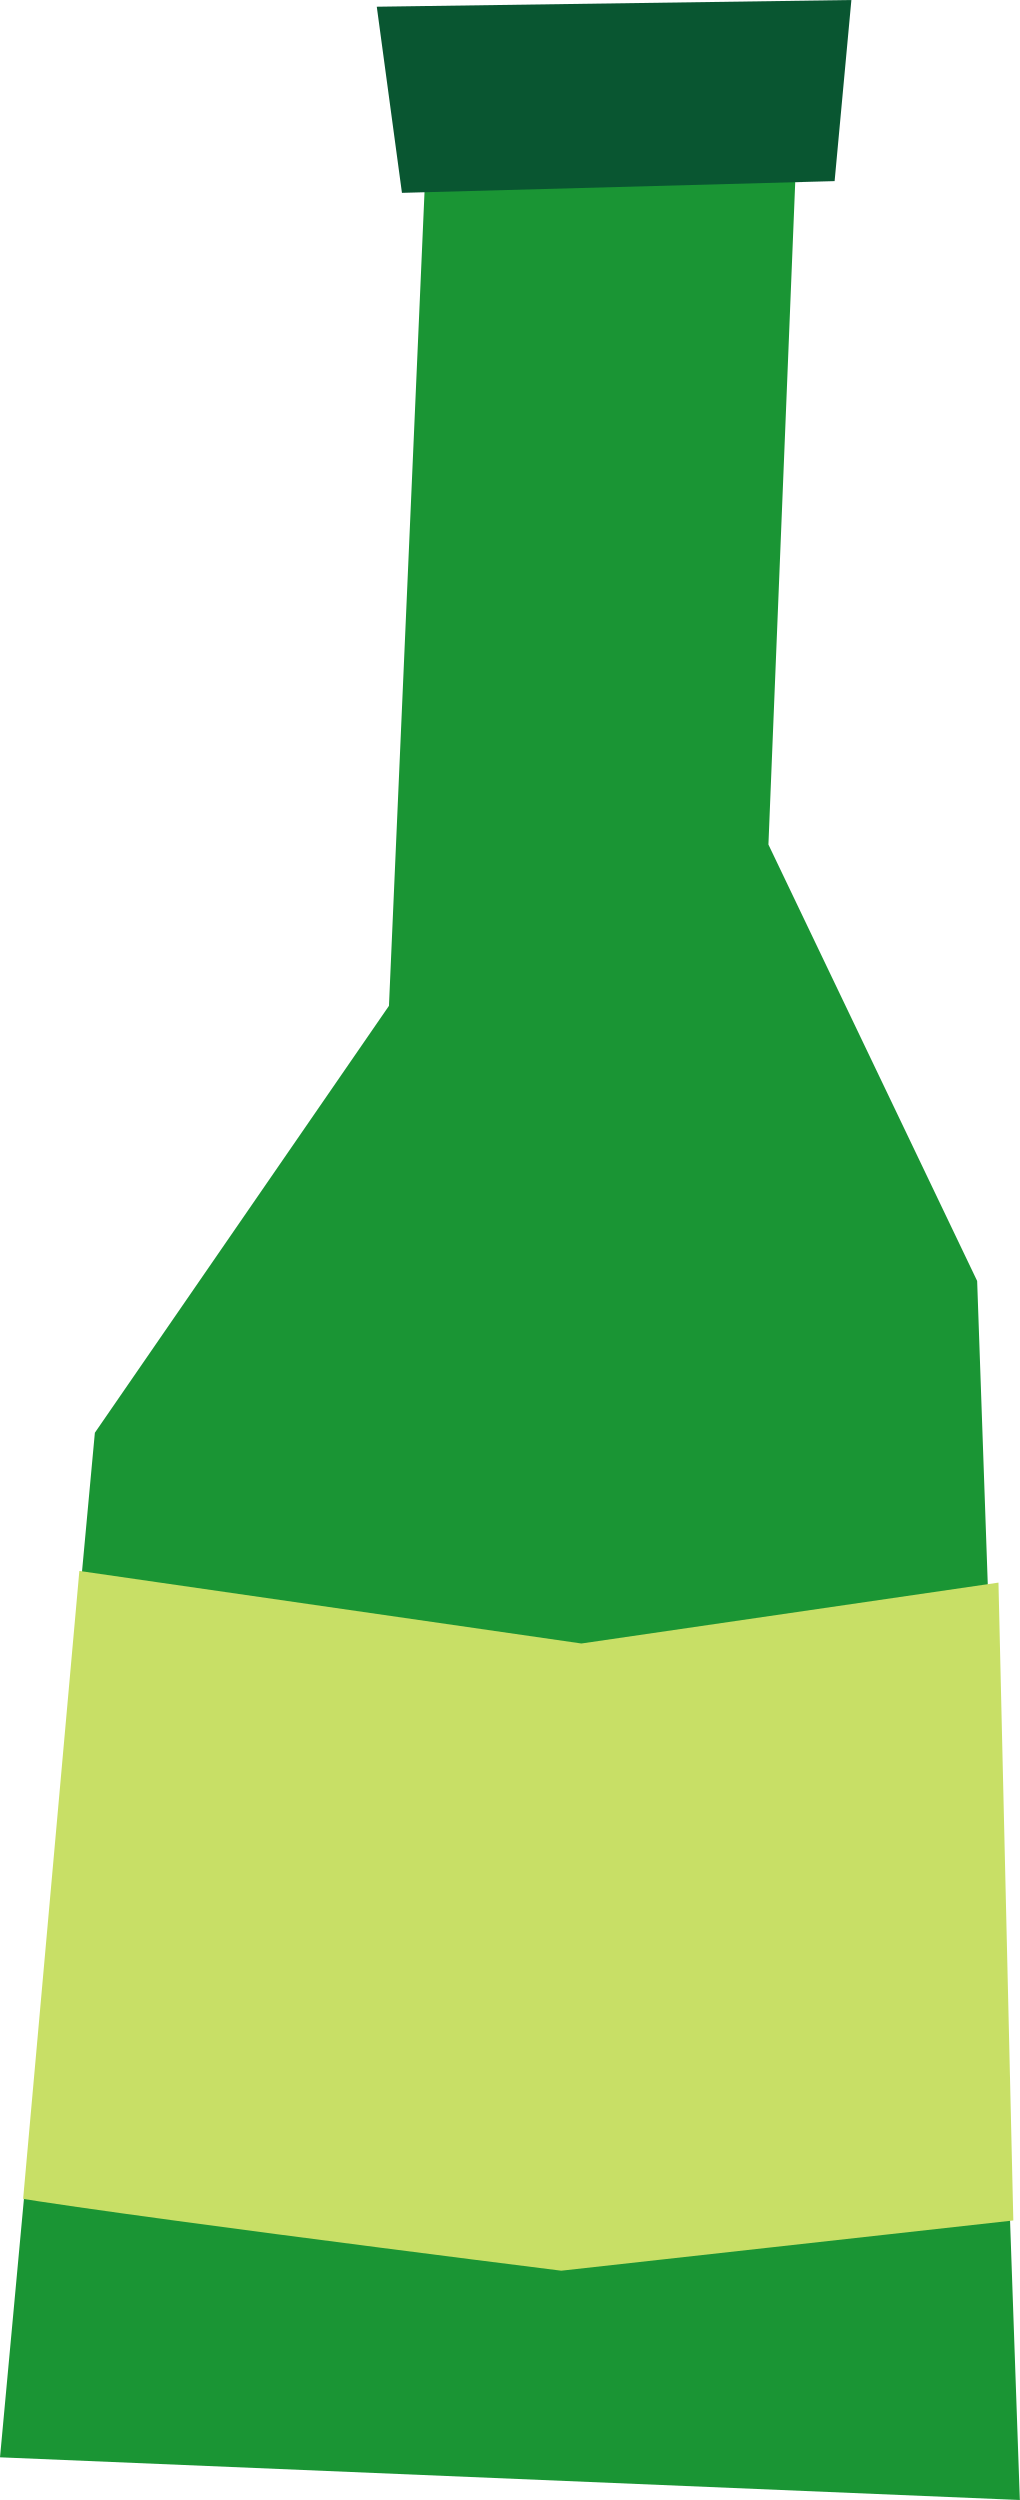
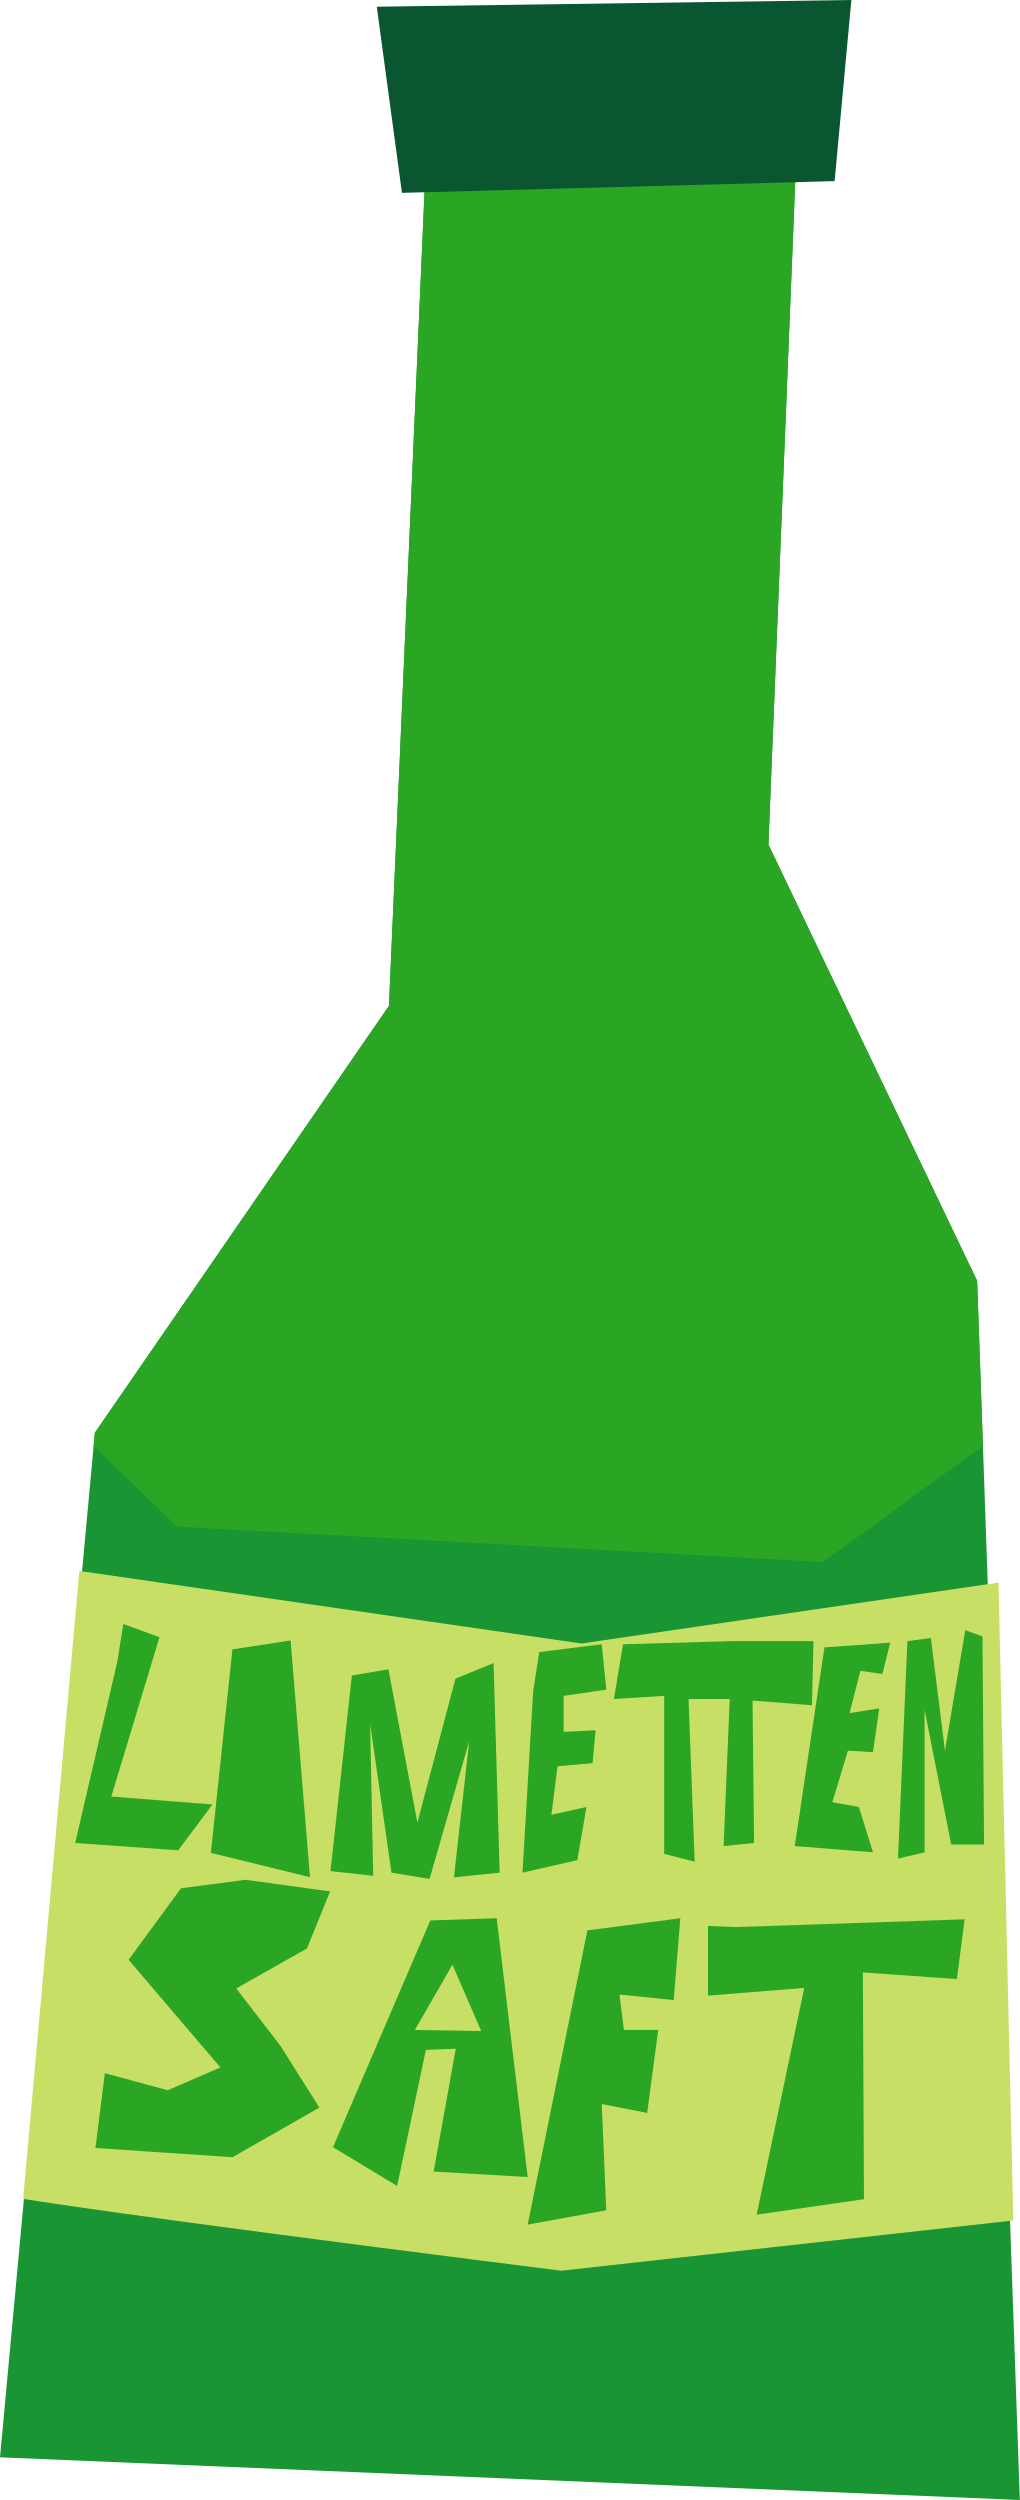
<svg xmlns="http://www.w3.org/2000/svg" width="79.919mm" height="195.912mm" viewBox="0 0 79.919 195.912" version="1.1" id="svg1">
  <defs id="defs1">
    <clipPath clipPathUnits="userSpaceOnUse" id="clipPath5">
      <path style="fill:#095631;fill-opacity:1;stroke-width:0.265" d="m 38.375,124.061 45.472,6.571 36.009,-5.257 7.36,49.414 -44.946,4.994 c 0,0 -44.157,-5.52 -45.734,-6.308 -1.577,-0.789 1.84,-49.414 1.84,-49.414 z" id="path6" />
    </clipPath>
+     <clipPath clipPathUnits="userSpaceOnUse" id="clipPath6">
+       <path style="fill:#e5e5e5;stroke-width:0.265" d="m 41.061,110.723 11.096,10.75 50.627,2.774 15.257,-11.096 -7.976,-109.923 H 58.052 Z" id="path7" />
+     </clipPath>
  </defs>
  <g id="layer1" transform="translate(-38.28661,-1.839894)">
    <path style="display:inline;fill:#1a9534;fill-opacity:1;stroke-width:0.265" d="m 38.287,194.407 79.919,3.345 -3.345,-95.531 L 98.504,68.024 101.106,3.717 72.113,4.089 68.767,80.662 45.721,114.116 Z" id="path1" />
+     <path style="display:inline;fill:#c8df66;fill-opacity:1;stroke-width:0.265" d="m 38.287,194.407 79.919,3.345 -2.23,-95.717 L 98.504,68.024 101.106,3.717 72.113,4.089 68.767,80.662 47.022,96.832 Z" id="path4" clip-path="url(#clipPath5)" />
+     <path style="display:inline;fill:#2aa624;fill-opacity:1;stroke-width:0.265" d="m 38.287,194.407 79.919,3.345 -3.345,-95.531 L 98.504,68.024 101.106,3.717 72.113,4.089 68.767,80.662 45.721,114.116 Z" id="path3" clip-path="url(#clipPath6)" />
    <path style="display:inline;fill:#095631;fill-opacity:1;stroke-width:0.265" d="M 67.813,2.366 69.785,16.953 103.691,16.033 105.005,1.84 Z" id="path2" clip-path="none" />
-     <path style="display:inline;fill:#c8df66;fill-opacity:1;stroke-width:0.265" d="m 38.287,194.407 79.919,3.345 -2.23,-95.717 L 98.504,68.024 101.106,3.717 72.113,4.089 68.767,80.662 47.022,96.832 Z" id="path4" clip-path="url(#clipPath5)" />
+     <path style="fill:#2aa624;fill-opacity:1;stroke-width:0.252" d="m 47.48,132.049 -3.302,14.217 8.073,0.571 2.684,-3.59 -7.926,-0.622 3.774,-12.483 -2.83,-1.04 z" id="path8" />
+     <path style="fill:#2aa624;fill-opacity:1;stroke-width:0.262" d="m 56.5,131.089 -1.689,15.951 7.768,1.907 -1.52,-18.552 z" id="path10" />
+     <path style="fill:#2aa624;fill-opacity:1;stroke-width:0.262" d="m 64.187,148.468 1.672,-15.325 2.866,-0.49 2.269,12.015 2.985,-11.279 2.985,-1.226 0.478,16.428 -3.582,0.368 1.194,-10.666 -3.104,10.789 -2.985,-0.49 -1.672,-11.647 0.239,11.892 z" id="path11" />
+     <path style="fill:#2aa624;fill-opacity:1;stroke-width:0.262" d="m 80.068,134.369 -0.836,14.221 4.298,-0.981 0.716,-4.168 -2.746,0.613 0.478,-3.801 2.746,-0.245 0.239,-2.575 -2.507,0.123 v -2.82 l 3.343,-0.49 -0.358,-3.555 -4.895,0.613 z" id="path12" />
+     <path style="fill:#2aa624;fill-opacity:1;stroke-width:0.262" d="m 90.336,134.737 -3.94,0.245 0.716,-4.291 8.597,-0.245 h 6.328 l -0.119,5.027 -4.657,-0.368 0.119,11.156 -2.388,0.245 0.478,-11.524 h -3.224 l 0.478,12.75 -2.388,-0.613 z" id="path13" />
+     <path style="fill:#2aa624;fill-opacity:1;stroke-width:0.265" d="m 102.896,130.936 -2.329,15.57 6.13,0.49 -1.103,-3.555 -2.084,-0.368 1.226,-4.046 1.962,0.123 0.49,-3.433 -2.329,0.368 0.858,-3.31 1.716,0.245 0.613,-2.452 z" id="path14" />
+     <path style="fill:#2aa624;fill-opacity:1;stroke-width:0.265" d="m 108.658,147.487 0.736,-17.041 1.839,-0.245 1.103,8.827 1.594,-9.44 1.349,0.49 0.123,16.306 h -2.575 l -2.084,-10.543 v 11.156 z" id="path15" />
+     <path style="fill:#2aa624;fill-opacity:1;stroke-width:0.265" d="m 46.504,164.304 -0.739,5.864 10.739,0.721 6.811,-3.888 -3.052,-4.843 -3.464,-4.495 5.542,-3.134 1.814,-4.467 -6.622,-0.916 -5.061,0.67 -4.106,5.6 3.643,4.282 3.552,4.153 -4.123,1.792 z" id="path16" />
+     <path id="path17" style="fill:#2aa624;fill-opacity:1;stroke-width:0.265" d="M 77.21 152.16 L 72.009 152.334 L 64.38 170.106 L 69.408 173.14 L 71.662 162.477 L 74.003 162.39 L 72.269 172.013 L 79.638 172.446 L 77.21 152.16 z M 73.743 155.802 L 75.997 161.003 L 70.795 160.916 L 73.743 155.802 z " />
+     <path style="fill:#2aa624;fill-opacity:1;stroke-width:0.265" d="m 84.319,153.114 7.282,-0.954 -0.52,6.415 -4.248,-0.433 0.347,2.774 h 2.687 l -0.867,6.502 -3.554,-0.694 0.347,8.322 -6.155,1.127 z" id="path18" />
+     <path style="fill:#2aa624;fill-opacity:1;stroke-width:0.265" d="m 95.936,152.854 17.945,-0.607 -0.607,4.681 -7.369,-0.52 0.087,17.771 -8.409,1.214 3.728,-17.771 -7.542,0.607 v -5.461 z" id="path19" />
  </g>
</svg>
